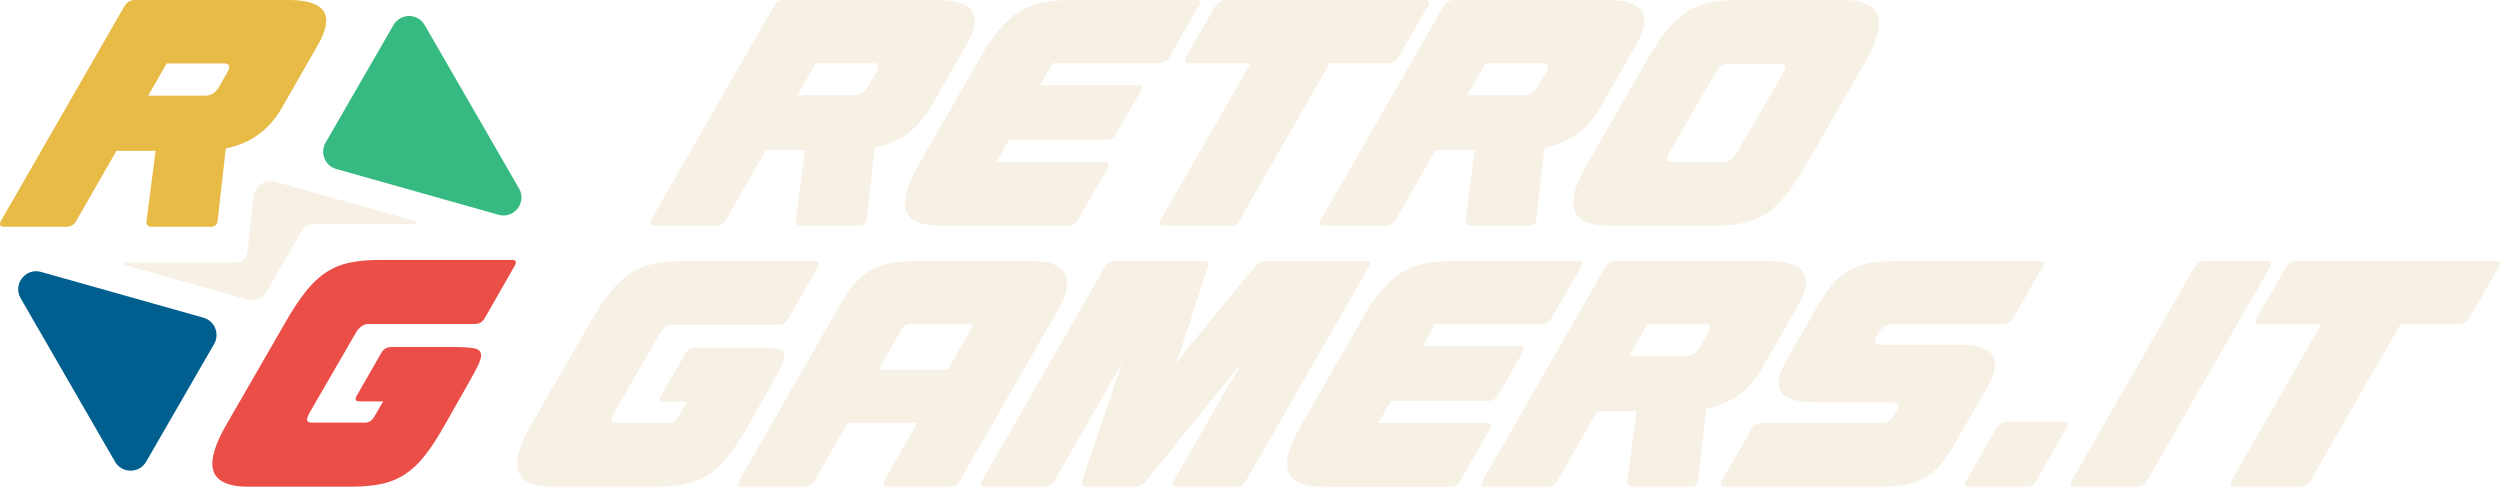
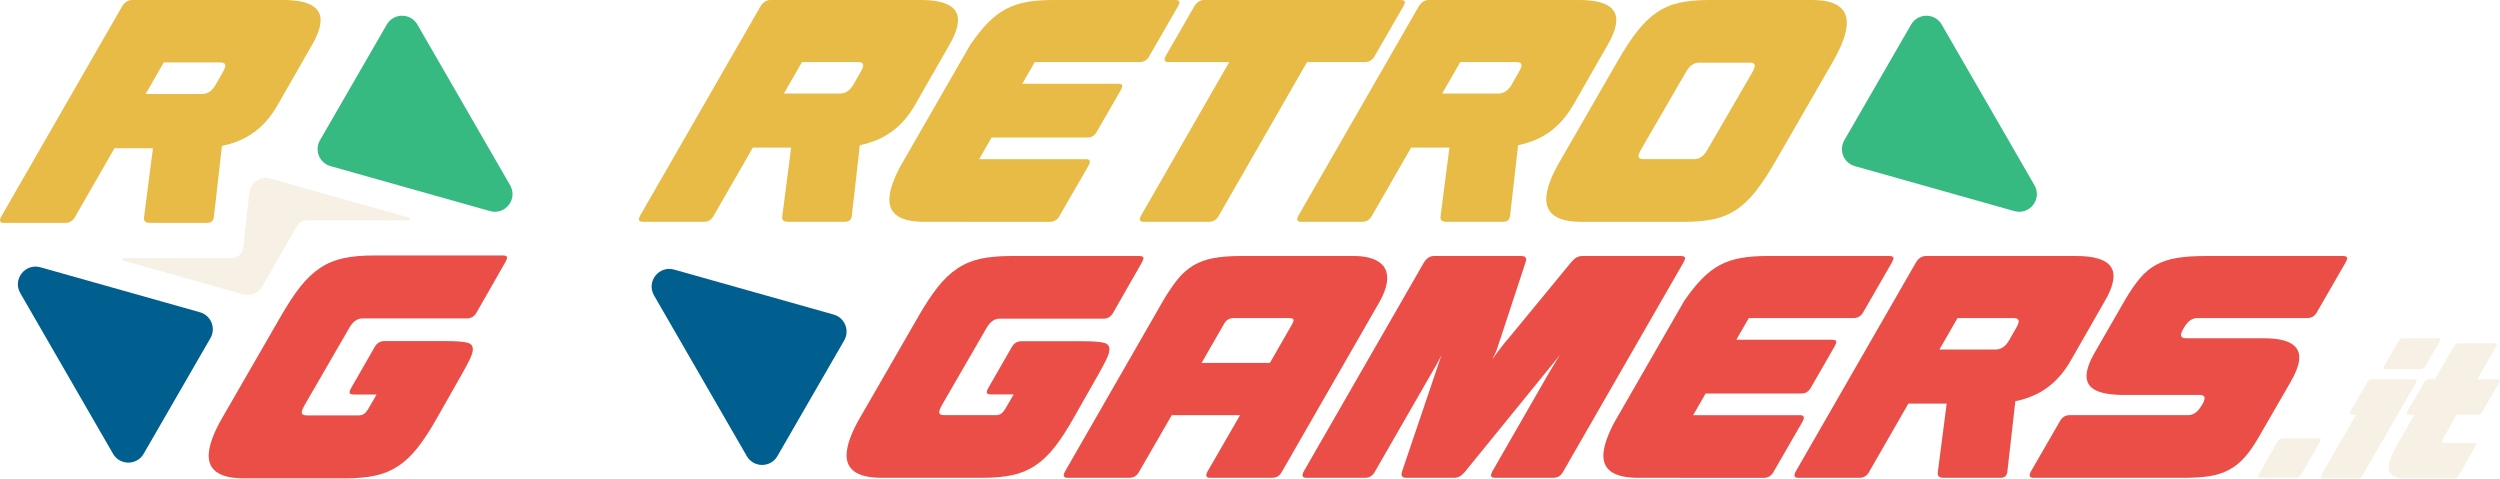
- <svg xmlns="http://www.w3.org/2000/svg" id="a" data-name="Livello 1" viewBox="0 0 294.74 57.379">
+ <svg xmlns="http://www.w3.org/2000/svg" id="a" data-name="Livello 1" viewBox="0 0 299.872 57.378">
  <g>
-     <path d="M76.785,25.858L91.226.749c.312-.499.707-.748,1.182-.748h18.022c3.252,0,4.735.949,4.448,2.849-.118.784-.479,1.674-1.08,2.672l-4.016,7.016c-.773,1.353-1.702,2.428-2.783,3.223-1.082.796-2.371,1.348-3.865,1.656l-.966,8.513c-.068.451-.339.677-.813.677h-6.839c-.522,0-.75-.226-.682-.677l1.064-8.228h-4.594l-4.688,8.156c-.266.5-.658.749-1.181.749h-7.337c-.475,0-.58-.249-.314-.749ZM100.757,11.22c.665,0,1.207-.368,1.627-1.104l.872-1.531c.162-.285.254-.5.275-.641.05-.333-.15-.5-.602-.5h-6.731l-2.173,3.776h6.731Z" fill="#f7f1e5" />
-     <path d="M107.905,20.112l8.48-14.744C119.381,1.048,121.535.002,126.435,0l14.553.002c.356,0,.518.106.485.321-.014.095-.072.237-.171.427l-3.428,5.948c-.266.498-.659.747-1.181.747h-12.572l-1.497,2.601h11.504c.356,0,.518.107.485.321-.015.094-.071.237-.171.427l-2.849,4.951c-.267.499-.647.748-1.146.748h-11.504l-1.496,2.6h12.821c.475,0,.579.25.314.749l-3.474,6.019c-.266.5-.659.749-1.181.749l-15.022-.002c-5.264,0-4.771-3.021-3.002-6.493Z" fill="#f7f1e5" />
-     <path d="M136.868,25.858l10.581-18.414h-7.302c-.475,0-.58-.249-.314-.747l3.427-5.948c.312-.499.707-.748,1.182-.748h23.578c.355,0,.518.106.485.321-.015.095-.072.237-.172.427l-3.427,5.948c-.266.498-.659.747-1.181.747h-6.945l-10.581,18.414c-.266.5-.659.749-1.181.749h-7.836c-.475,0-.58-.249-.314-.749Z" fill="#f7f1e5" />
-     <path d="M155.745,25.858L170.186.749c.312-.499.707-.748,1.182-.748h18.022c3.252,0,4.735.949,4.448,2.849-.118.784-.479,1.674-1.08,2.672l-4.016,7.016c-.773,1.353-1.702,2.428-2.783,3.223-1.082.796-2.371,1.348-3.865,1.656l-.966,8.513c-.067.451-.339.677-.813.677h-6.839c-.522,0-.749-.226-.682-.677l1.065-8.228h-4.596l-4.687,8.156c-.266.5-.658.749-1.181.749h-7.337c-.475,0-.58-.249-.314-.749ZM179.717,11.22c.665,0,1.207-.368,1.627-1.104l.872-1.531c.161-.285.254-.5.274-.641.051-.333-.149-.5-.601-.5h-6.731l-2.173,3.776h6.731Z" fill="#f7f1e5" />
-     <path d="M185.52,23.259c.162-1.069.691-2.375,1.59-3.917l6.9-11.967c.839-1.473,1.634-2.684,2.383-3.634.748-.949,1.533-1.703,2.354-2.261.819-.557,1.728-.943,2.721-1.157.994-.214,2.168-.321,3.521-.321h12.359c3.086,0,4.461,1.116,4.124,3.348-.169,1.117-.704,2.458-1.604,4.025l-6.901,11.967c-.836,1.448-1.621,2.641-2.356,3.579-.735.938-1.513,1.681-2.331,2.228-.818.546-1.725.926-2.719,1.139-.994.214-2.167.321-3.521.321h-12.358c-3.11,0-4.498-1.116-4.161-3.349ZM197.119,19.091h6.126c.617,0,1.138-.379,1.562-1.14l5.393-9.296c.165-.308.259-.534.28-.676.047-.309-.144-.463-.571-.463h-6.126c-.617,0-1.138.38-1.562,1.139l-5.393,9.296c-.166.309-.259.534-.28.677-.046.309.145.462.571.462Z" fill="#f7f1e5" />
-     <path d="M61.013,54.065c.165-1.092.695-2.41,1.594-3.953l6.901-11.967c.839-1.473,1.634-2.684,2.382-3.634.749-.949,1.546-1.703,2.39-2.261s1.774-.943,2.793-1.157c1.017-.214,2.227-.32,3.628-.32h15.386c.356,0,.518.106.485.32-.014.095-.071.237-.171.427l-3.438,6.02c-.265.498-.658.748-1.181.748h-12.465c-.618,0-1.137.368-1.557,1.104l-5.397,9.33c-.166.31-.26.534-.281.678-.047.309.145.462.572.462h6.197c.261,0,.477-.059.649-.178.173-.118.337-.308.495-.569l1.012-1.745h-2.742c-.356,0-.518-.107-.485-.32.018-.119.074-.262.171-.428l2.803-4.88c.266-.499.659-.748,1.182-.748h7.372c1.211,0,2.062.065,2.553.196s.696.458.618.979c-.044.285-.177.653-.398,1.104-.223.45-.528,1.021-.917,1.709l-2.912,5.129c-.812,1.448-1.586,2.642-2.32,3.579-.735.938-1.519,1.68-2.35,2.227-.83.546-1.748.926-2.754,1.139-1.006.214-2.185.321-3.538.321h-12.109c-3.111,0-4.5-1.104-4.166-3.312Z" fill="#f7f1e5" />
-     <path d="M87.158,56.629l11.645-20.265c.644-1.115,1.257-2.035,1.842-2.76.584-.725,1.228-1.294,1.932-1.71.704-.415,1.507-.706,2.411-.872.903-.166,1.997-.249,3.279-.249h13.569c1.354,0,2.388.267,3.103.801.714.534.99,1.336.829,2.404-.104.689-.414,1.483-.93,2.386l-11.645,20.265c-.266.5-.658.749-1.181.749h-7.443c-.476,0-.581-.249-.315-.749l3.907-6.767h-8.191l-3.907,6.767c-.266.5-.659.749-1.181.749h-7.408c-.476,0-.581-.249-.315-.749ZM103.552,43.594h8.191l2.658-4.63c.1-.19.156-.332.171-.428.032-.214-.129-.321-.485-.321h-6.695c-.522,0-.917.251-1.182.749l-2.658,4.63Z" fill="#f7f1e5" />
-     <path d="M115.793,56.629l14.441-25.108c.312-.498.706-.747,1.182-.747h10.471c.522,0,.7.237.534.712l-3.032,9.224c-.076.19-.185.517-.325.98-.142.463-.34.908-.594,1.336h.071c.126-.215.286-.445.479-.695.191-.249.377-.493.556-.73.178-.236.339-.438.483-.605.144-.165.229-.261.256-.285l7.591-9.224c.229-.261.441-.445.636-.552.194-.107.421-.16.683-.16h11.825c.355,0,.518.106.485.32-.014.095-.072.237-.172.427l-14.441,25.108c-.265.5-.658.749-1.181.749h-7.016c-.476,0-.581-.249-.315-.749l6.715-11.682c.251-.402.489-.8.714-1.192.226-.392.461-.766.705-1.122l-11.415,14.032c-.23.262-.441.445-.637.553-.193.106-.421.16-.682.16h-5.699c-.498,0-.677-.238-.533-.713l4.755-14.032c-.207.428-.4.802-.58,1.122-.179.32-.347.611-.506.872l-6.905,12.002c-.266.5-.659.749-1.181.749h-7.052c-.476,0-.581-.249-.315-.749Z" fill="#f7f1e5" />
-     <path d="M152.969,50.884l8.48-14.744c2.996-4.32,5.15-5.366,10.05-5.368l14.553.002c.356,0,.518.106.485.321-.014.095-.072.237-.171.427l-3.428,5.948c-.266.498-.659.747-1.181.747h-12.572l-1.497,2.601h11.504c.356,0,.518.107.485.321-.015.094-.071.237-.171.427l-2.849,4.951c-.267.499-.647.748-1.146.748h-11.504l-1.496,2.6h12.821c.475,0,.579.25.314.749l-3.474,6.019c-.266.5-.659.749-1.181.749l-15.022-.002c-5.264,0-4.771-3.021-3.002-6.493Z" fill="#f7f1e5" />
-     <path d="M174.809,56.629l14.44-25.108c.312-.498.707-.747,1.182-.747h18.022c3.252,0,4.735.949,4.448,2.849-.118.784-.479,1.674-1.08,2.672l-4.016,7.016c-.773,1.354-1.702,2.428-2.783,3.224-1.082.796-2.371,1.348-3.865,1.656l-.966,8.512c-.067.451-.339.677-.813.677h-6.839c-.522,0-.749-.226-.682-.677l1.065-8.228h-4.596l-4.687,8.155c-.266.5-.658.749-1.181.749h-7.337c-.475,0-.58-.249-.314-.749ZM198.78,41.992c.665,0,1.207-.368,1.627-1.104l.872-1.531c.161-.285.254-.499.274-.641.051-.333-.149-.5-.601-.5h-6.731l-2.173,3.776h6.731Z" fill="#f7f1e5" />
-     <path d="M203.016,56.629l3.474-6.018c.265-.499.659-.749,1.182-.749h14.211c.641,0,1.188-.402,1.643-1.211l.093-.142c.127-.214.205-.415.234-.605.046-.308-.157-.464-.607-.464h-8.976c-1.709,0-2.929-.219-3.657-.658-.729-.439-1.023-1.122-.884-2.048.097-.642.388-1.389.873-2.244l3.67-6.375c.639-1.093,1.248-1.982,1.827-2.671s1.23-1.229,1.954-1.62c.724-.393,1.555-.665,2.492-.82.938-.153,2.071-.23,3.401-.23h16.525c.356,0,.518.106.485.32-.014.095-.071.237-.171.427l-3.428,5.948c-.265.498-.658.747-1.181.747h-13.178c-.641,0-1.174.381-1.598,1.141l-.092.143c-.163.284-.254.499-.275.641-.05.333.15.498.602.498h9.331c3.087,0,4.492.915,4.216,2.743-.104.688-.444,1.532-1.022,2.528l-3.809,6.59c-.548.95-1.095,1.738-1.64,2.368-.546.629-1.163,1.134-1.85,1.513-.687.381-1.462.642-2.326.784s-1.901.214-3.112.214h-18.094c-.475,0-.58-.249-.314-.749Z" fill="#f7f1e5" />
-     <path d="M231.828,56.629l3.531-6.161c.312-.498.706-.747,1.182-.747h6.767c.356,0,.518.107.485.32-.015.095-.071.237-.171.427l-3.53,6.161c-.266.5-.659.749-1.181.749h-6.768c-.476,0-.58-.249-.315-.749Z" fill="#f7f1e5" />
-     <path d="M244.259,56.629l14.441-25.108c.312-.498.706-.747,1.182-.747h7.408c.355,0,.518.106.485.32-.015.095-.072.237-.172.427l-14.44,25.108c-.266.5-.659.749-1.181.749h-7.408c-.476,0-.581-.249-.315-.749Z" fill="#f7f1e5" />
-     <path d="M263.099,56.629l10.581-18.413h-7.302c-.475,0-.58-.249-.314-.747l3.427-5.948c.312-.498.707-.747,1.182-.747h23.578c.355,0,.518.106.485.32-.014.095-.072.237-.172.427l-3.427,5.948c-.266.498-.659.747-1.181.747h-6.945l-10.581,18.413c-.266.5-.659.749-1.181.749h-7.836c-.475,0-.58-.249-.314-.749Z" fill="#f7f1e5" />
+     <path d="M76.785,25.858L91.226.749c.312-.499.707-.748,1.182-.748h18.022c3.252,0,4.735.949,4.448,2.849-.118.784-.479,1.674-1.08,2.672l-4.016,7.016c-.773,1.353-1.702,2.428-2.783,3.223-1.082.796-2.371,1.348-3.865,1.656l-.966,8.513c-.068.451-.339.677-.813.677h-6.839c-.522,0-.75-.226-.682-.677l1.064-8.228h-4.594l-4.688,8.156c-.266.5-.658.749-1.181.749h-7.337c-.475,0-.58-.249-.314-.749ZM100.757,11.22c.665,0,1.207-.368,1.627-1.104l.872-1.531c.162-.285.254-.5.275-.641.05-.333-.15-.5-.602-.5h-6.731l-2.173,3.776h6.731Z" fill="#e8ba46" />
+     <path d="M107.905,20.112l8.48-14.744C119.381,1.048,121.535.002,126.435,0l14.553.002c.356,0,.518.106.485.321-.014.095-.072.237-.171.427l-3.428,5.948c-.266.498-.659.747-1.181.747h-12.572l-1.497,2.601h11.504c.356,0,.518.107.485.321-.015.094-.071.237-.171.427l-2.849,4.951c-.267.499-.647.748-1.146.748h-11.504l-1.496,2.6h12.821c.475,0,.579.25.314.749l-3.474,6.019c-.266.5-.659.749-1.181.749l-15.022-.002c-5.264,0-4.771-3.021-3.002-6.493Z" fill="#e8ba46" />
+     <path d="M136.868,25.858l10.581-18.414h-7.302c-.475,0-.58-.249-.314-.747l3.427-5.948c.312-.499.707-.748,1.182-.748h23.578c.355,0,.518.106.485.321-.015.095-.072.237-.172.427l-3.427,5.948c-.266.498-.659.747-1.181.747h-6.945l-10.581,18.414c-.266.5-.659.749-1.181.749h-7.836c-.475,0-.58-.249-.314-.749Z" fill="#e8ba46" />
+     <path d="M155.745,25.858L170.186.749c.312-.499.707-.748,1.182-.748h18.022c3.252,0,4.735.949,4.448,2.849-.118.784-.479,1.674-1.08,2.672l-4.016,7.016c-.773,1.353-1.702,2.428-2.783,3.223-1.082.796-2.371,1.348-3.865,1.656l-.966,8.513c-.067.451-.339.677-.813.677h-6.839c-.522,0-.749-.226-.682-.677l1.065-8.228h-4.596l-4.687,8.156c-.266.5-.658.749-1.181.749h-7.337c-.475,0-.58-.249-.314-.749ZM179.717,11.22c.665,0,1.207-.368,1.627-1.104l.872-1.531c.161-.285.254-.5.274-.641.051-.333-.149-.5-.601-.5h-6.731l-2.173,3.776h6.731Z" fill="#e8ba46" />
+     <path d="M185.52,23.259c.162-1.069.691-2.375,1.59-3.917l6.9-11.967c.839-1.473,1.634-2.684,2.383-3.634.748-.949,1.533-1.703,2.354-2.261.819-.557,1.728-.943,2.721-1.157.994-.214,2.168-.321,3.521-.321h12.359c3.086,0,4.461,1.116,4.124,3.348-.169,1.117-.704,2.458-1.604,4.025l-6.901,11.967c-.836,1.448-1.621,2.641-2.356,3.579-.735.938-1.513,1.681-2.331,2.228-.818.546-1.725.926-2.719,1.139-.994.214-2.167.321-3.521.321h-12.358c-3.11,0-4.498-1.116-4.161-3.349ZM197.119,19.091h6.126c.617,0,1.138-.379,1.562-1.14l5.393-9.296c.165-.308.259-.534.28-.676.047-.309-.144-.463-.571-.463h-6.126c-.617,0-1.138.38-1.562,1.139l-5.393,9.296c-.166.309-.259.534-.28.677-.046.309.145.462.571.462Z" fill="#e8ba46" />
+   </g>
+   <g>
+     <path d="M101.594,54.001c.165-1.092.695-2.41,1.594-3.953l6.901-11.967c.839-1.473,1.634-2.684,2.382-3.634.749-.949,1.546-1.703,2.39-2.261s1.774-.943,2.793-1.157c1.017-.214,2.227-.32,3.628-.32h15.386c.356,0,.518.106.485.32-.014.095-.071.237-.171.427l-3.438,6.02c-.265.498-.658.748-1.181.748h-12.465c-.618,0-1.137.368-1.557,1.104l-5.397,9.33c-.166.31-.26.534-.281.678-.047.309.145.462.572.462h6.197c.261,0,.477-.059.649-.178.173-.118.337-.308.495-.569l1.012-1.745h-2.742c-.356,0-.518-.107-.485-.32.018-.119.074-.262.171-.428l2.803-4.88c.266-.499.659-.748,1.182-.748h7.372c1.211,0,2.062.065,2.553.196s.696.458.618.979c-.044.285-.177.653-.398,1.104-.223.45-.528,1.021-.917,1.709l-2.912,5.129c-.812,1.448-1.586,2.642-2.32,3.579-.735.938-1.519,1.68-2.35,2.227-.83.546-1.748.926-2.754,1.139-1.006.214-2.185.321-3.538.321h-12.109c-3.111,0-4.5-1.104-4.166-3.312Z" fill="#ea4e47" />
+     <path d="M127.74,56.564l11.645-20.265c.644-1.115,1.257-2.035,1.842-2.76.584-.725,1.228-1.294,1.932-1.71.704-.415,1.507-.706,2.411-.872.903-.166,1.997-.249,3.279-.249h13.569c1.354,0,2.388.267,3.103.801.714.534.99,1.336.829,2.404-.104.689-.414,1.483-.93,2.386l-11.645,20.265c-.266.5-.658.749-1.181.749h-7.443c-.476,0-.581-.249-.315-.749l3.907-6.767h-8.191l-3.907,6.767c-.266.5-.659.749-1.181.749h-7.408c-.476,0-.581-.249-.315-.749ZM144.133,43.53h8.191l2.658-4.63c.1-.19.156-.332.171-.428.032-.214-.129-.321-.485-.321h-6.695c-.522,0-.917.251-1.182.749l-2.658,4.63Z" fill="#ea4e47" />
+     <path d="M156.374,56.564l14.441-25.108c.312-.498.706-.747,1.182-.747h10.471c.522,0,.7.237.534.712l-3.032,9.224c-.076.19-.185.517-.325.98-.142.463-.34.908-.594,1.336h.071c.126-.215.286-.445.479-.695.191-.249.377-.493.556-.73.178-.236.339-.438.483-.605.144-.165.229-.261.256-.285l7.591-9.224c.229-.261.441-.445.636-.552.194-.107.421-.16.683-.16h11.825c.355,0,.518.106.485.32-.014.095-.072.237-.172.427l-14.441,25.108c-.265.5-.658.749-1.181.749h-7.016c-.476,0-.581-.249-.315-.749l6.715-11.682c.251-.402.489-.8.714-1.192.226-.392.461-.766.705-1.122l-11.415,14.032c-.23.262-.441.445-.637.553-.193.106-.421.16-.682.16h-5.699c-.498,0-.677-.238-.533-.713l4.755-14.032c-.207.428-.4.802-.58,1.122-.179.32-.347.611-.506.872l-6.905,12.002c-.266.5-.659.749-1.181.749h-7.052c-.476,0-.581-.249-.315-.749Z" fill="#ea4e47" />
+     <path d="M193.55,50.819l8.48-14.744c2.996-4.32,5.15-5.366,10.05-5.368l14.553.002c.356,0,.518.106.485.321-.014.095-.072.237-.171.427l-3.428,5.948c-.266.498-.659.747-1.181.747h-12.572l-1.497,2.601h11.504c.356,0,.518.107.485.321-.015.094-.071.237-.171.427l-2.849,4.951c-.267.499-.647.748-1.146.748h-11.504l-1.496,2.6h12.821c.475,0,.579.25.314.749l-3.474,6.019c-.266.5-.659.749-1.181.749l-15.022-.002c-5.264,0-4.771-3.021-3.002-6.493Z" fill="#ea4e47" />
+     <path d="M215.39,56.564l14.44-25.108c.312-.498.707-.747,1.182-.747h18.022c3.252,0,4.735.949,4.448,2.849-.118.784-.479,1.674-1.08,2.672l-4.016,7.016c-.773,1.354-1.702,2.428-2.783,3.224-1.082.796-2.371,1.348-3.865,1.656l-.966,8.512c-.067.451-.339.677-.813.677h-6.839c-.522,0-.749-.226-.682-.677l1.065-8.228h-4.596l-4.687,8.155c-.266.5-.658.749-1.181.749h-7.337c-.475,0-.58-.249-.314-.749ZM239.362,41.927c.665,0,1.207-.368,1.627-1.104l.872-1.531c.161-.285.254-.499.274-.641.051-.333-.149-.5-.601-.5h-6.731l-2.173,3.776h6.731Z" fill="#ea4e47" />
+     <path d="M243.597,56.564l3.474-6.018c.265-.499.659-.749,1.182-.749h14.211c.641,0,1.188-.402,1.643-1.211l.093-.142c.127-.214.205-.415.234-.605.046-.308-.157-.464-.607-.464h-8.976c-1.709,0-2.929-.219-3.657-.658-.729-.439-1.023-1.122-.884-2.048.097-.642.388-1.389.873-2.244l3.67-6.375c.639-1.093,1.248-1.982,1.827-2.671s1.23-1.229,1.954-1.62c.724-.393,1.555-.665,2.492-.82.938-.153,2.071-.23,3.401-.23h16.525c.356,0,.518.106.485.32-.014.095-.071.237-.171.427l-3.428,5.948c-.265.498-.658.747-1.181.747h-13.178c-.641,0-1.174.381-1.598,1.141l-.092.143c-.163.284-.254.499-.275.641-.05.333.15.498.602.498h9.331c3.087,0,4.492.915,4.216,2.743-.104.688-.444,1.532-1.022,2.528l-3.809,6.59c-.548.95-1.095,1.738-1.64,2.368-.546.629-1.163,1.134-1.85,1.513-.687.381-1.462.642-2.326.784s-1.901.214-3.112.214h-18.094c-.475,0-.58-.249-.314-.749Z" fill="#ea4e47" />
  </g>
  <path d="M17.232,54.431l8.011-13.875c.692-1.198.07-2.726-1.261-3.102l-19.136-5.395c-1.831-.516-3.364,1.454-2.412,3.102l11.126,19.27c.816,1.414,2.857,1.414,3.673,0Z" fill="#005f8e" />
  <path d="M46.392,2.948l-8.011,13.875c-.692,1.198-.07,2.726,1.261,3.102l19.136,5.395c1.831.516,3.364-1.454,2.412-3.102L50.066,2.948c-.816-1.414-2.857-1.414-3.673,0Z" fill="#36ba81" />
  <path d="M.143,25.984L14.655.752C14.969.251,15.365,0,15.842,0h18.11c3.269,0,4.759.955,4.471,2.863-.119.787-.481,1.682-1.086,2.684l-4.035,7.05c-.778,1.36-1.71,2.44-2.797,3.239-1.087.8-2.382,1.355-3.884,1.664l-.97,8.554c-.068.453-.341.68-.818.68h-6.872c-.525,0-.753-.227-.685-.68l1.07-8.268h-4.617l-4.709,8.196c-.267.501-.663.752-1.187.752H.46c-.478,0-.583-.25-.316-.752ZM24.232,11.274c.668,0,1.213-.37,1.635-1.109l.877-1.539c.162-.286.255-.501.276-.644.05-.334-.152-.501-.604-.501h-6.764l-2.184,3.794h6.764Z" fill="#e8ba46" />
  <path d="M25.079,54.05c.166-1.097.7-2.421,1.603-3.973l6.937-12.026c.844-1.479,1.642-2.696,2.395-3.65.753-.954,1.553-1.712,2.402-2.273.848-.56,1.784-.948,2.806-1.163,1.022-.215,2.237-.322,3.646-.322h15.461c.358,0,.521.107.488.322-.014.096-.072.239-.172.43l-3.456,6.048c-.267.501-.663.752-1.187.752h-12.526c-.621,0-1.142.37-1.564,1.109l-5.426,9.377c-.167.31-.26.537-.282.68-.047.311.144.465.574.465h6.228c.262,0,.48-.06.653-.179.173-.119.339-.31.498-.573l1.017-1.754h-2.756c-.358,0-.52-.107-.488-.322.018-.119.076-.263.172-.43l2.817-4.903c.267-.501.662-.752,1.187-.752h7.409c1.217,0,2.071.066,2.565.197.493.131.7.46.621.984-.043.286-.177.656-.4,1.109-.224.454-.531,1.026-.922,1.718l-2.927,5.154c-.817,1.456-1.595,2.655-2.334,3.597-.739.943-1.526,1.688-2.36,2.237-.835.549-1.757.931-2.768,1.146-1.011.215-2.196.322-3.556.322h-12.168c-3.126,0-4.521-1.109-4.185-3.328Z" fill="#ea4e47" />
  <path d="M49.047,26.101l-16.587-4.677c-1.199-.338-2.415.48-2.554,1.718l-.74,6.61c-.076.681-.652,1.196-1.337,1.196h-12.93c-.195,0-.234.277-.046.33l14.292,4.03c.889.251,1.834-.134,2.296-.933l4.198-7.271c.24-.416.685-.673,1.165-.673h12.197c.195,0,.234-.277.046-.33Z" fill="#f7f1e5" />
+   <path d="M229.234,2.948l-8.011,13.875c-.692,1.198-.07,2.726,1.261,3.102l19.136,5.395c1.831.516,3.364-1.454,2.412-3.102l-11.124-19.27c-.816-1.414-2.857-1.414-3.673,0h-.001Z" fill="#36ba81" />
+   <path d="M93.249,54.709l8.011-13.875c.692-1.198.07-2.726-1.261-3.102l-19.136-5.395c-1.831-.516-3.364,1.454-2.412,3.102l11.126,19.27c.816,1.414,2.857,1.414,3.673,0h-.001Z" fill="#005f8e" />
+   <g>
+     <path d="M270.965,56.848l2.186-3.814c.193-.308.437-.462.732-.462h4.19c.22,0,.321.066.3.198-.009.059-.044.147-.106.264l-2.185,3.814c-.165.31-.408.464-.731.464h-4.19c-.295,0-.359-.154-.195-.464Z" fill="#f7f1e5" />
+     <path d="M278.452,56.966l4.151-7.223h-.499c-.26,0-.318-.138-.175-.412l1.992-3.427c.143-.275.359-.412.648-.412h5.054c.26,0,.318.138.175.412l-6.379,11.062c-.142.275-.358.412-.647.412h-4.143c-.261,0-.32-.138-.177-.412ZM285.986,43.865l1.673-2.885c.141-.275.357-.411.647-.411h4.143c.26,0,.318.137.176.411l-1.672,2.885c-.143.276-.359.412-.648.412h-4.143c-.261,0-.319-.137-.176-.412Z" fill="#f7f1e5" />
+     <path d="M286.556,55.73c.05-.333.168-.706.353-1.118s.417-.872.696-1.377l2.003-3.492h-.672c-.26,0-.319-.138-.175-.412l1.992-3.427c.142-.275.358-.412.648-.412h.672l2.239-3.905c.172-.275.387-.412.647-.412h4.251c.289,0,.349.138.177.412l-2.239,3.905h2.451c.289,0,.348.138.175.412l-1.992,3.427c-.171.275-.387.412-.648.412h-2.451l-1.591,2.776c-.099.173-.154.303-.168.389-.022.146.076.218.293.218h3.535c.289,0,.348.138.176.412l-1.973,3.427c-.143.275-.358.412-.647.412h-5.575c-.882,0-1.486-.142-1.812-.424s-.449-.69-.367-1.224Z" fill="#f7f1e5" />
+   </g>
</svg>
